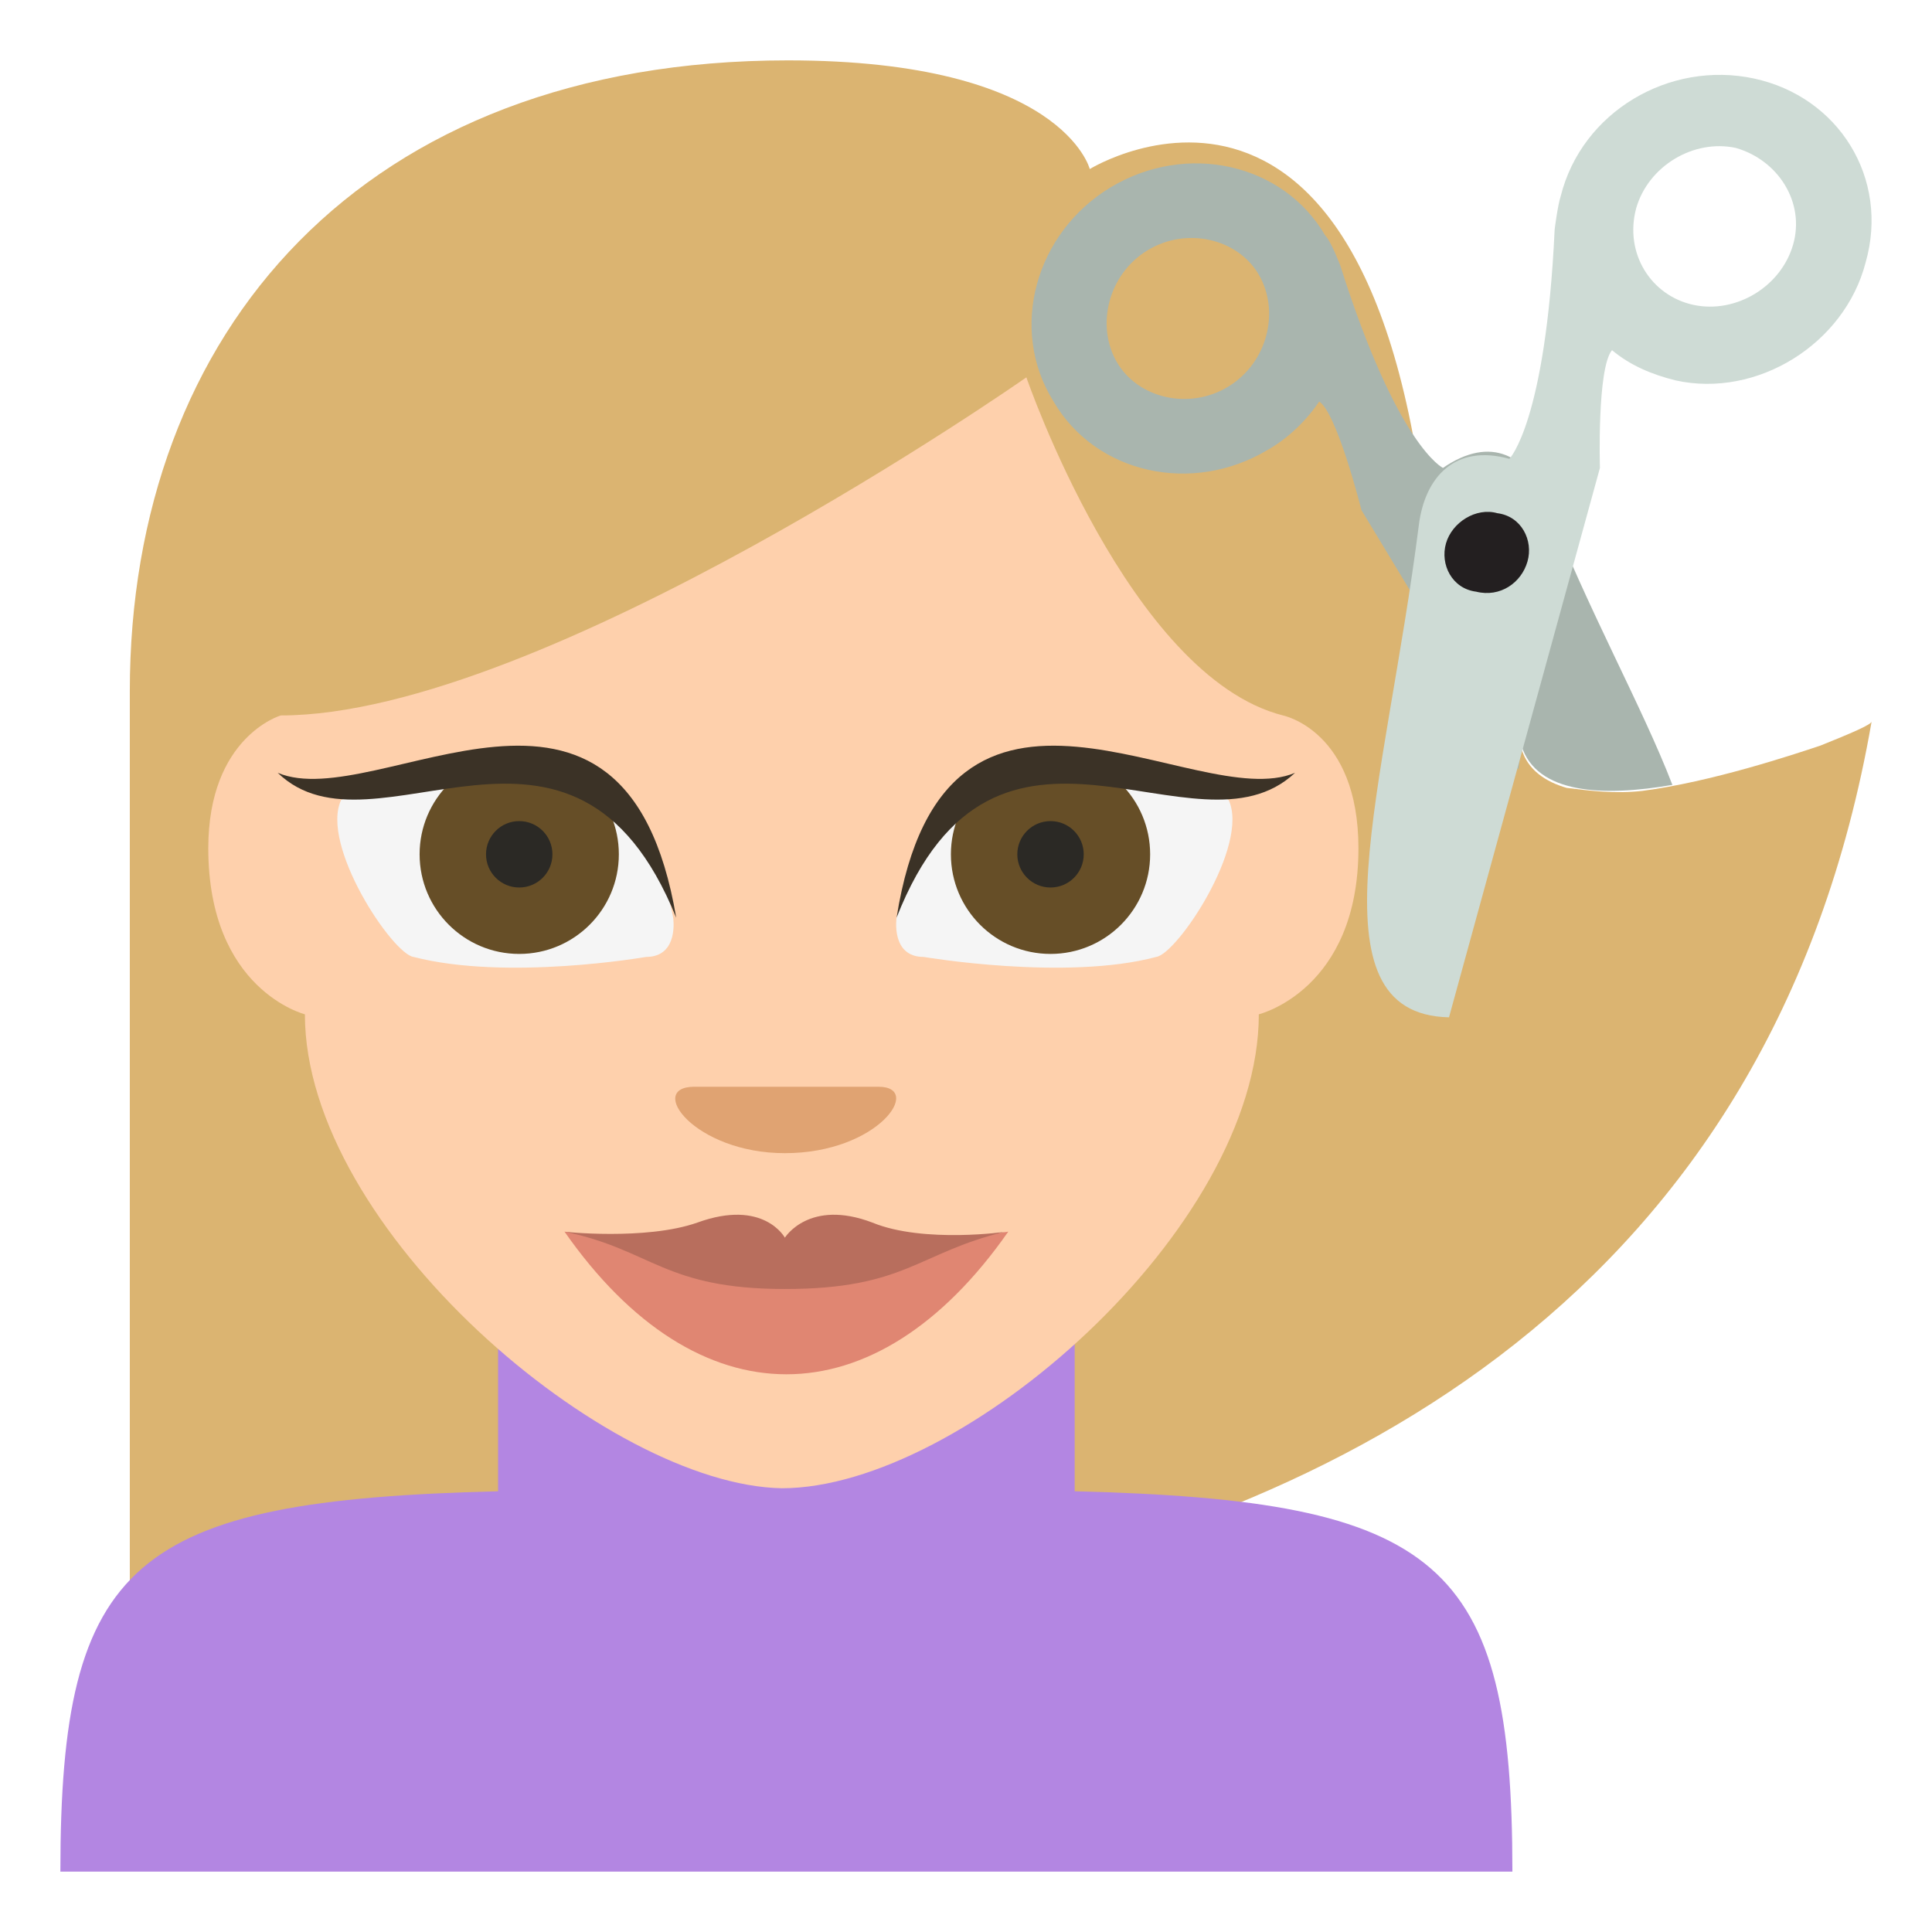
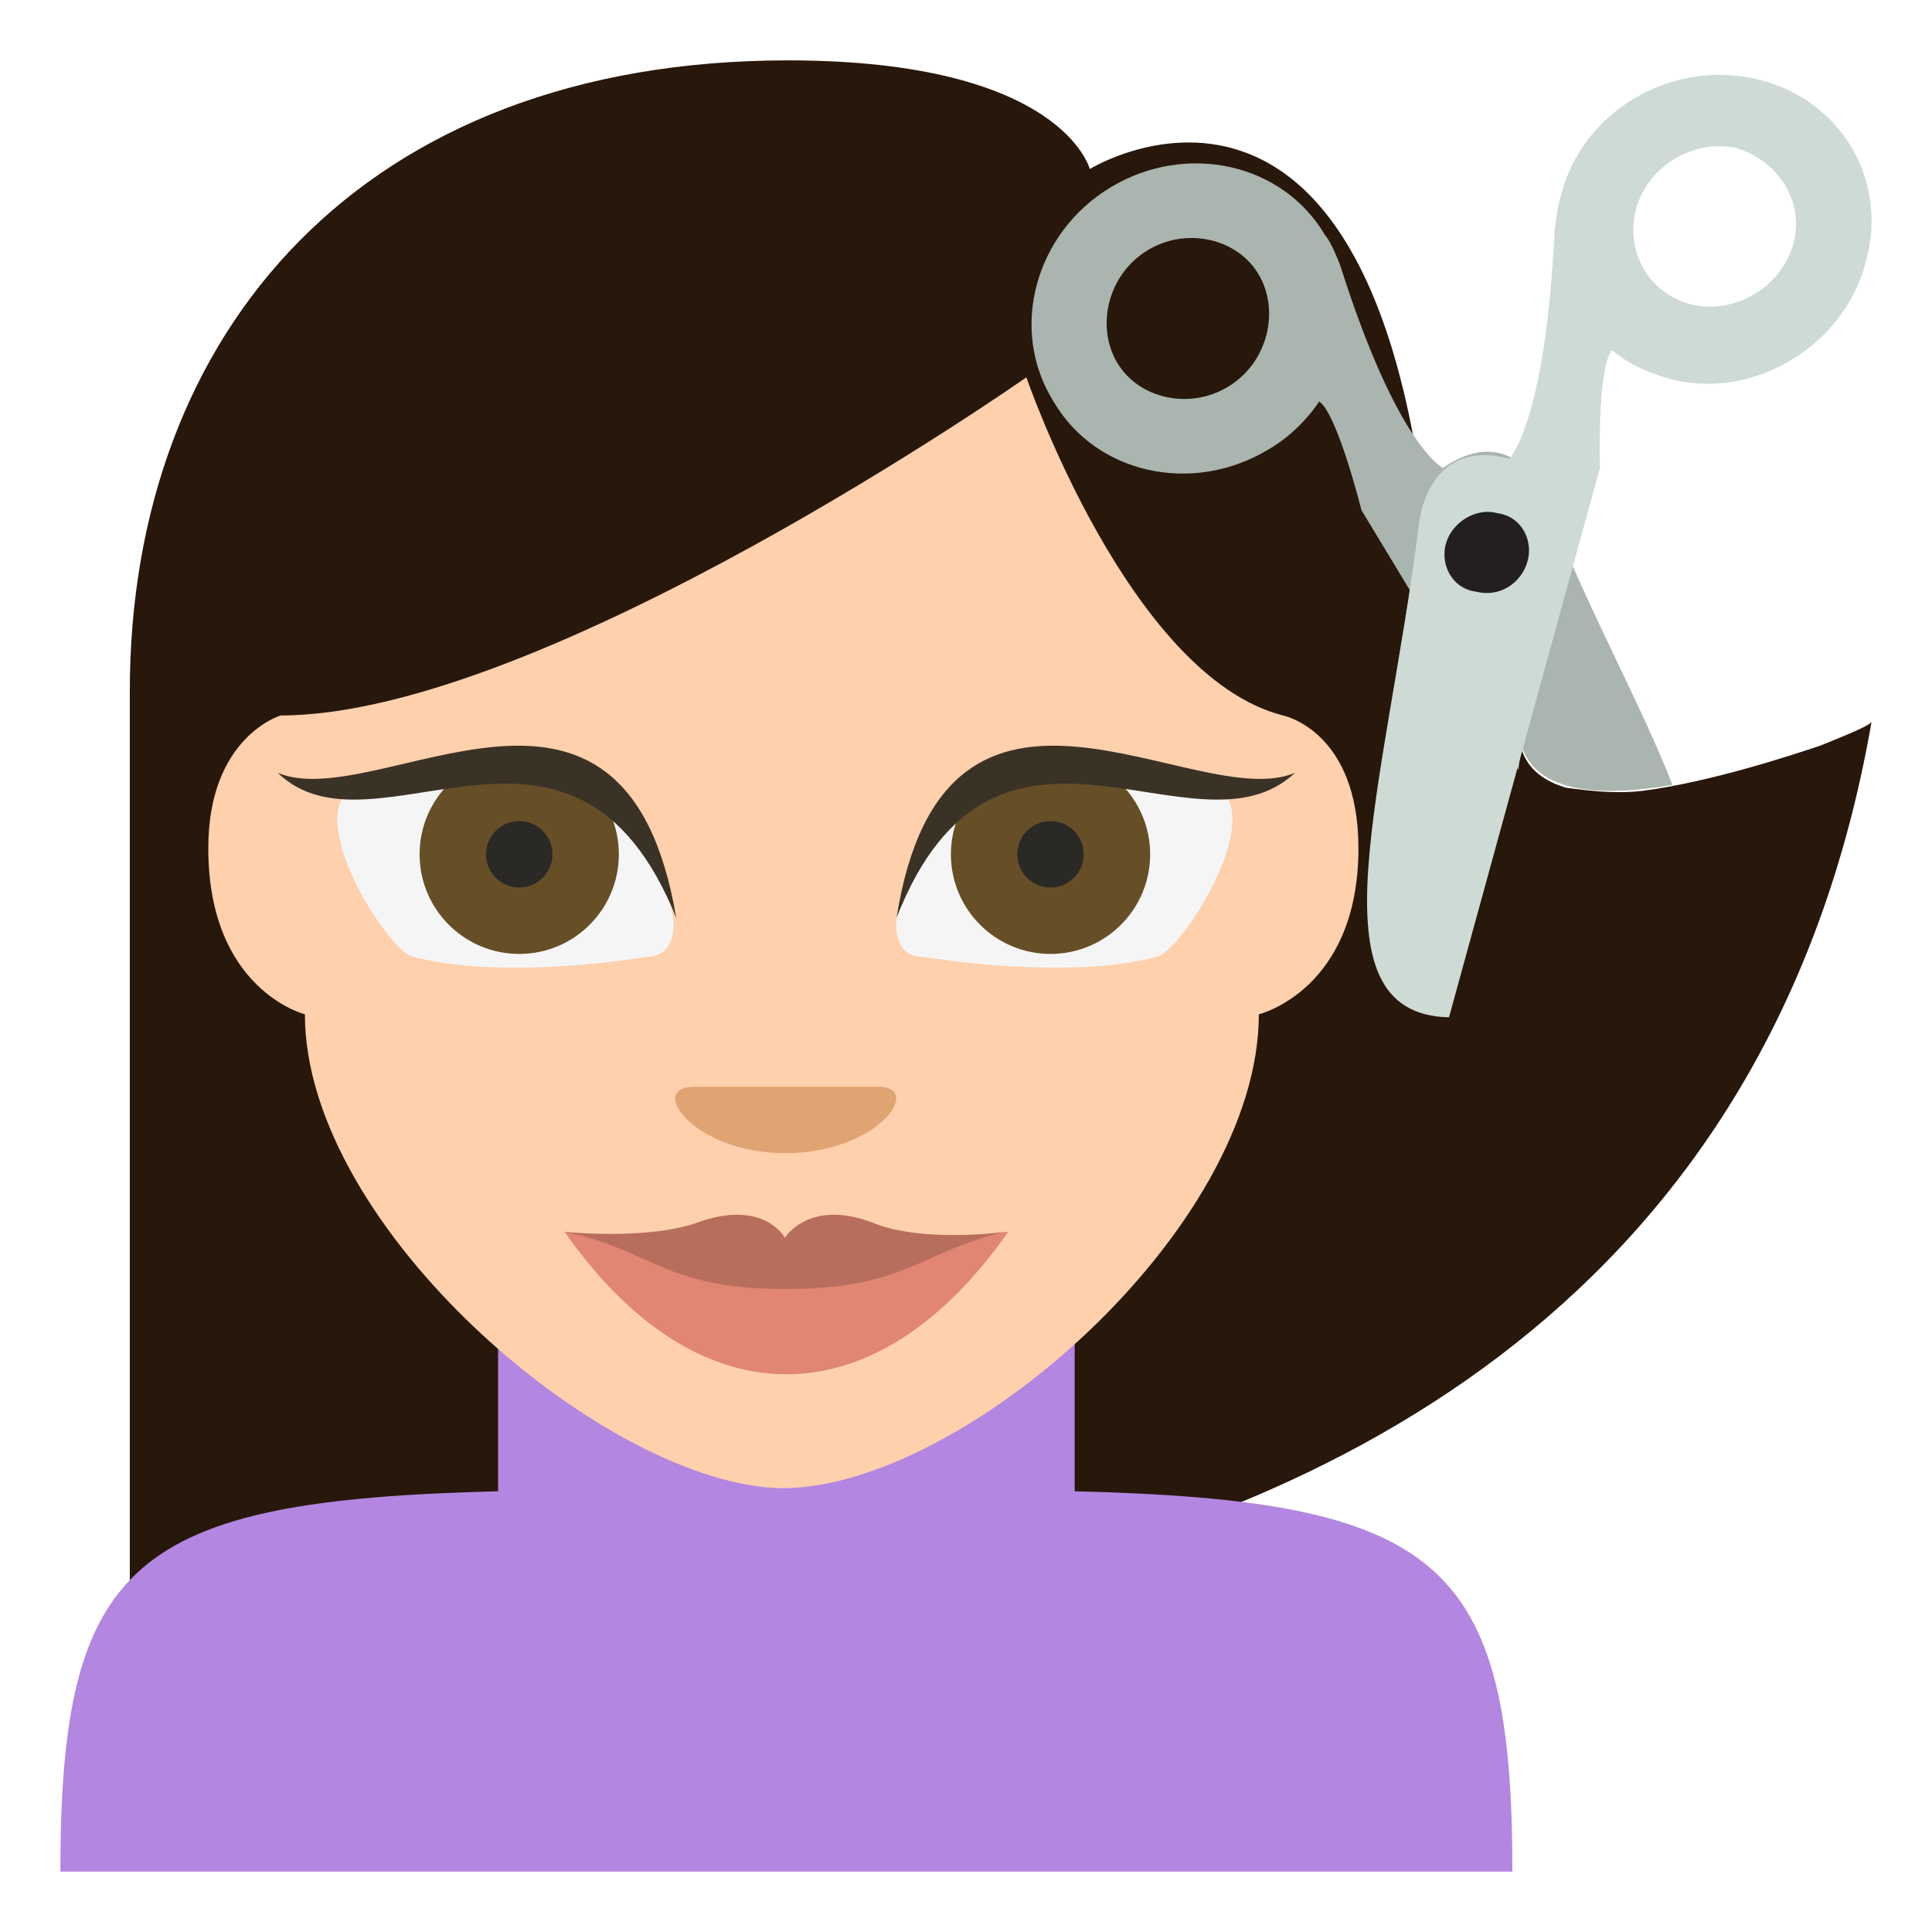
<svg xmlns="http://www.w3.org/2000/svg" viewBox="0 0 64 64" enable-background="new 0 0 64 64">
-   <path d="m60.3 24.7c-.9.3-3.6 1.2-5.9 1.5-.9.1-1.7 0-2.5-.1-.7-.2-1.3-.6-1.5-1.3l-.2.7c-1.4-.8-2.5-2.4-2.7-5.1-1.2-21.1-11.4-14.8-11.4-14.8s-.9-3.6-10-3.6c-14.1 0-21.8 9-21.8 20.9v30.3c0 0 51.1 8.7 57.7-29.3 0 .1-.7.4-1.7.8" fill="#dbb471" />
+   <path d="m60.3 24.7c-.9.3-3.6 1.2-5.9 1.5-.9.1-1.7 0-2.5-.1-.7-.2-1.3-.6-1.5-1.3l-.2.7c-1.4-.8-2.5-2.4-2.7-5.1-1.2-21.1-11.4-14.8-11.4-14.8s-.9-3.6-10-3.6c-14.1 0-21.8 9-21.8 20.9v30.3c0 0 51.1 8.7 57.7-29.3 0 .1-.7.4-1.7.8" fill="#28170b" />
  <path d="m50.4 24.7c.5 1.6 2.7 1.7 5 1.3-1-2.6-2.8-5.8-4.2-9.4-.6-1.5-1.8-2.2-3.4-1.1 0 0-1.5-.7-3.4-6.7 0 0-.3-.8-.5-1-1.4-2.4-4.6-3.1-7.1-1.6-2.5 1.5-3.4 4.7-1.9 7.1 1.4 2.4 4.6 3.1 7.1 1.6.7-.4 1.3-1 1.7-1.6.6.4 1.4 3.6 1.4 3.6l5.2 8.6.1-.8m-9.7-11.9c-1.3.8-3 .4-3.7-.8-.7-1.2-.3-2.9 1-3.7 1.3-.8 3-.4 3.7.8.7 1.2.3 2.9-1 3.7" fill="#a9b5ae" />
  <path d="M35.6,49.4v-7H16.5v7C4.4,49.7,2,51.7,2,62h48.1C50.1,51.7,47.7,49.7,35.6,49.4z" fill="#b386e2" />
  <path d="m10.1 33.6c0 0-3.2-.8-3.2-5.5 0-3.7 2.4-4.4 2.4-4.4 8.7 0 24.7-11.2 24.7-11.2s3.4 9.9 8.5 11.2c0 0 2.5.5 2.5 4.4 0 4.7-3.3 5.5-3.3 5.5 0 7.1-9.8 15.7-15.8 15.7-5.8-.1-15.8-8.6-15.8-15.7" fill="#fed0ac" />
  <path d="m26 38.2c-3 0-4.6-2.2-3-2.2 1.5 0 4.6 0 6.1 0 1.5 0 0 2.2-3.1 2.2" fill="#e0a372" />
  <path d="m30.6 31.7c-1.1 0-.9-1.3-.9-1.3 1.6-8.4 11-3.9 11-3.9.7 1.5-1.7 5.1-2.4 5.2-3 .8-7.7 0-7.7 0" fill="#f5f5f5" />
  <circle cx="34.8" cy="28.3" r="3.3" fill="#664e27" />
  <circle cx="34.8" cy="28.3" r="1.1" fill="#2b2925" />
  <path d="m29.7 30.4c1.6-10.1 9.9-3.4 13.2-4.8-3.3 3.1-9.9-3.6-13.2 4.8" fill="#3b3226" />
  <path d="m21.4 31.7c1.1 0 .9-1.3.9-1.3-1.6-8.4-11-3.9-11-3.9-.7 1.5 1.7 5.1 2.4 5.2 3.1.8 7.7 0 7.7 0" fill="#f5f5f5" />
  <circle cx="17.2" cy="28.3" r="3.3" fill="#664e27" />
  <path d="m22.4 30.4c-1.7-10.1-9.9-3.4-13.2-4.8 3.2 3.1 9.8-3.6 13.2 4.8" fill="#3b3226" />
  <path d="m26 41.9l-7.3-1.1c4.4 6.3 10.3 6.3 14.7 0l-7.4 1.1" fill="#e08672" />
  <path d="m28.9 40.5c-2.1-.8-2.9.5-2.9.5s-.7-1.3-2.9-.5c-1.7.6-4.5.3-4.4.3 2.9.6 3.3 1.9 7.3 1.9 4 0 4.4-1.2 7.3-1.9.1 0-2.7.4-4.4-.3" fill="#b86e5d" />
  <circle cx="17.2" cy="28.3" r="1.1" fill="#2b2925" />
  <path d="m61.8 8.7c.8-2.8-.9-5.5-3.7-6.1-2.8-.6-5.7 1.1-6.4 3.9-.1.3-.2 1.1-.2 1.1-.3 6.4-1.5 7.6-1.5 7.6-1.8-.5-2.8.6-3 2.2-1.1 8.7-3.7 16.2 1 16.3l5-18.2c0 0-.1-3.3.4-3.9.6.5 1.3.8 2.1 1 2.7.6 5.6-1.2 6.3-3.9m-2.4-.6c-.4 1.4-1.9 2.3-3.3 2-1.4-.3-2.3-1.7-1.9-3.2.4-1.4 1.9-2.3 3.3-2 1.4.4 2.3 1.8 1.9 3.2" fill="#cedbd5" />
  <path d="m50.6 18.6c.2-.7-.2-1.5-1-1.6-.7-.2-1.5.3-1.7 1-.2.7.2 1.5 1 1.6.8.2 1.5-.3 1.7-1" fill="#231f20" />
</svg>
